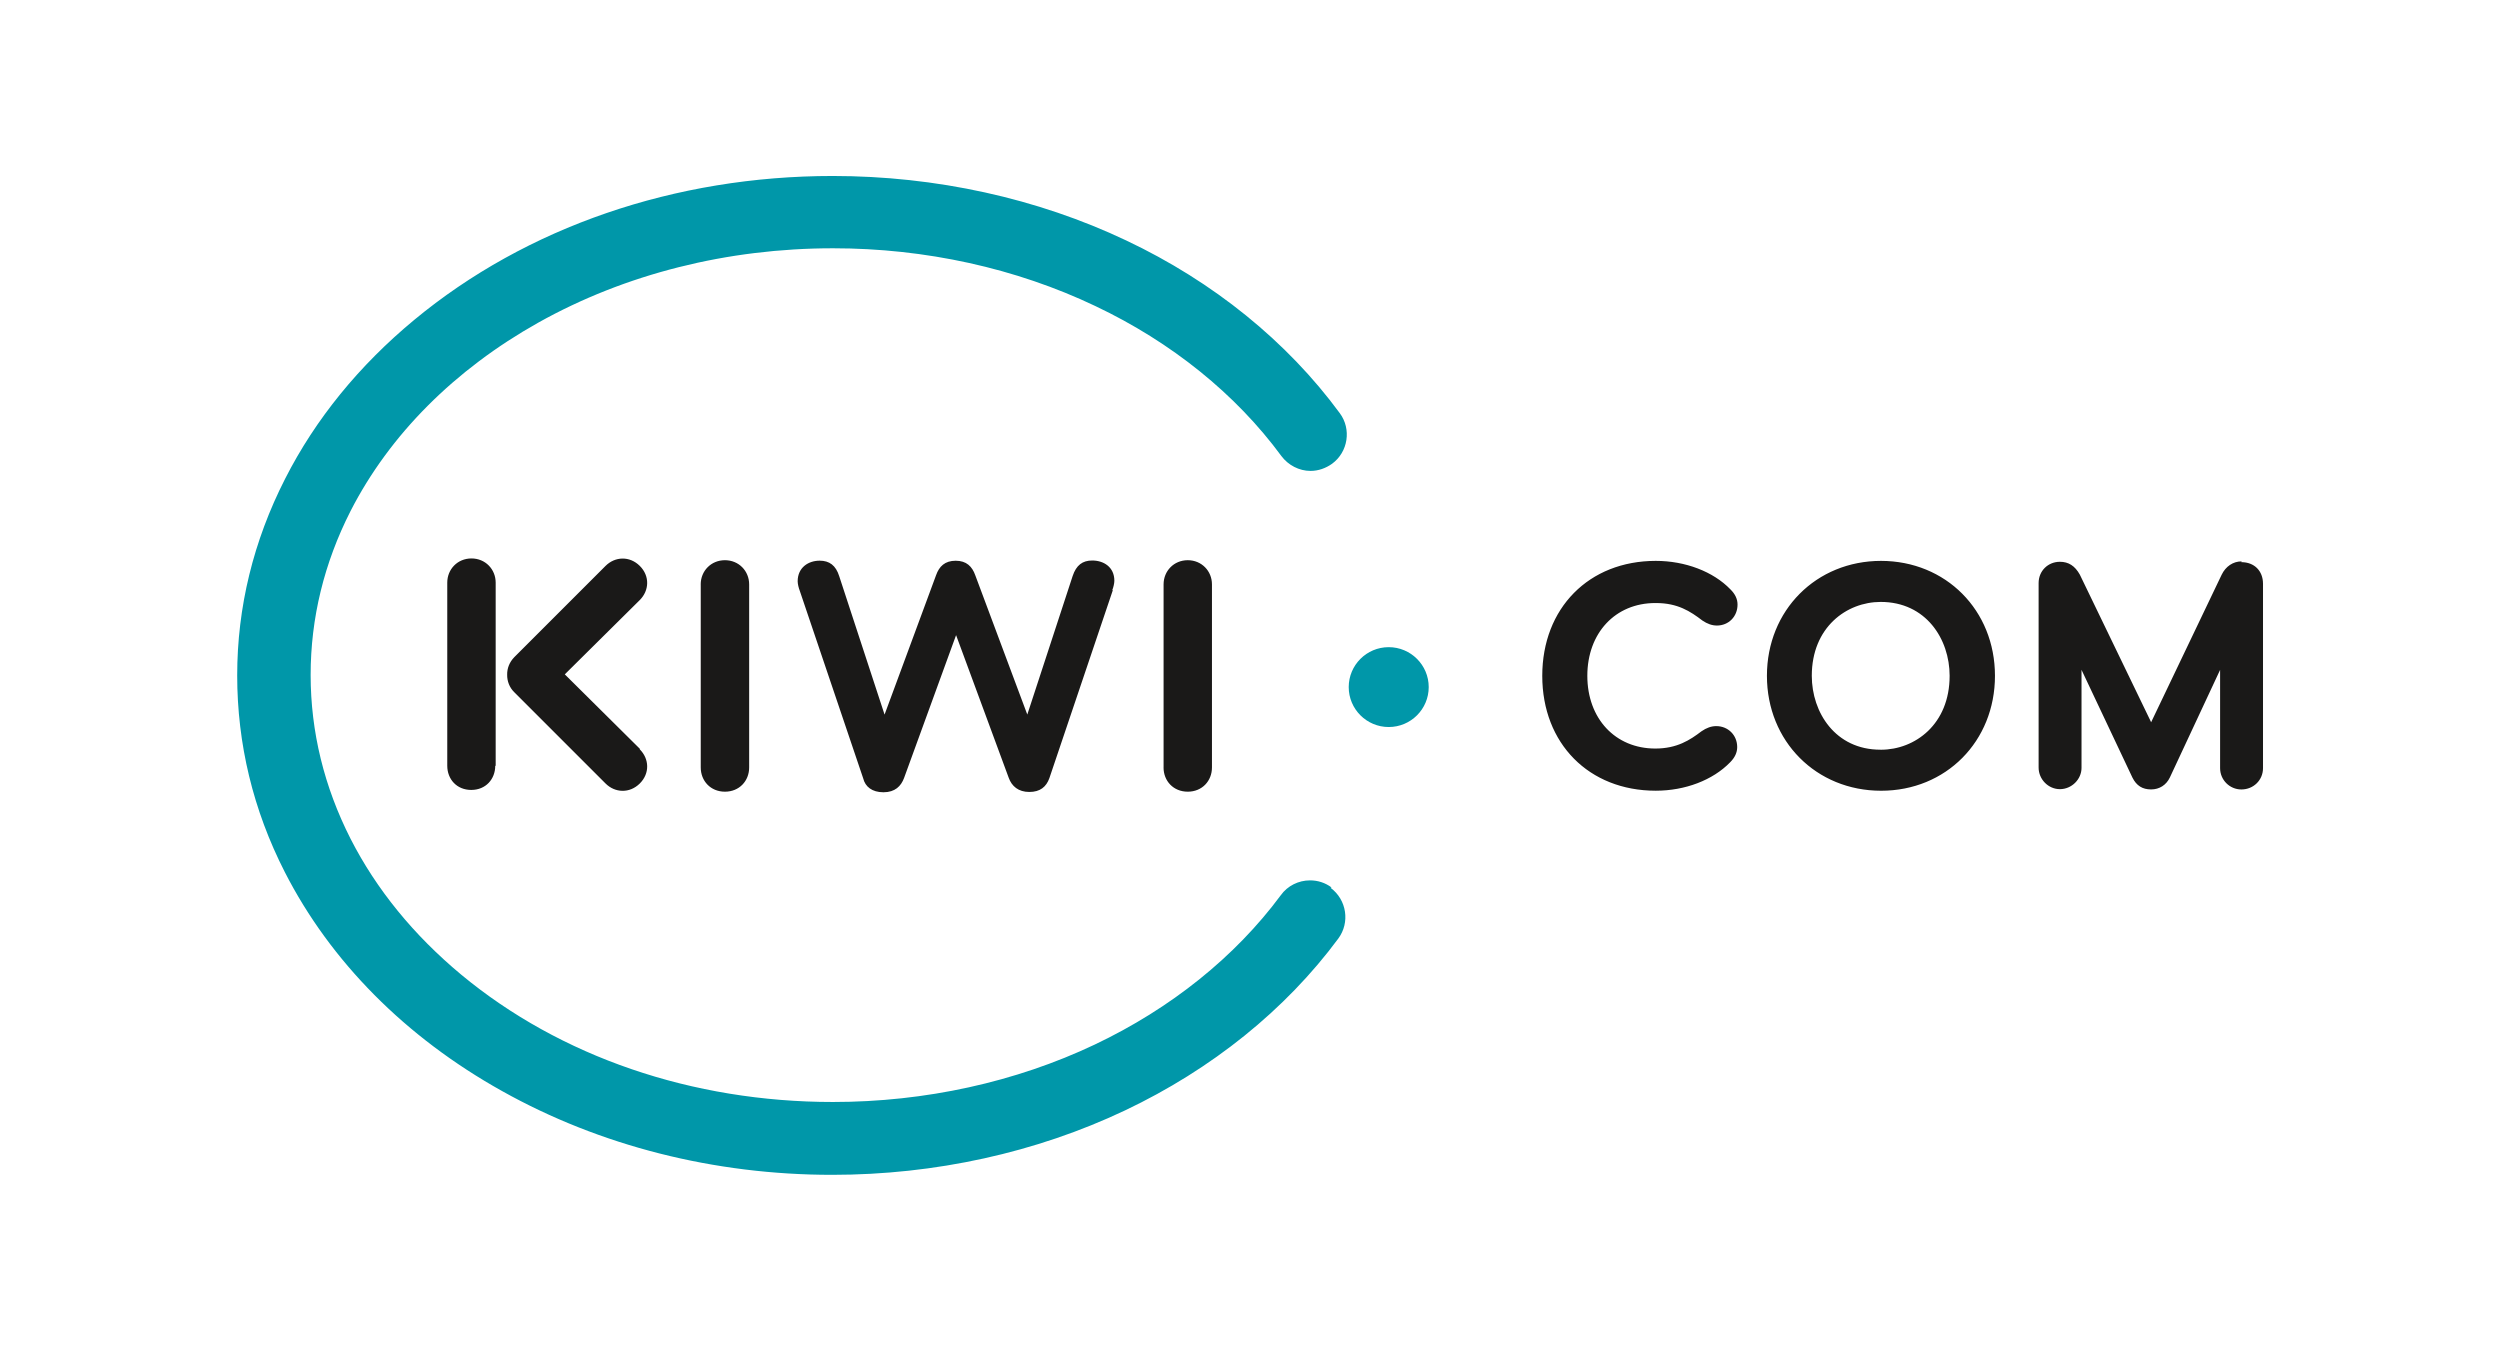
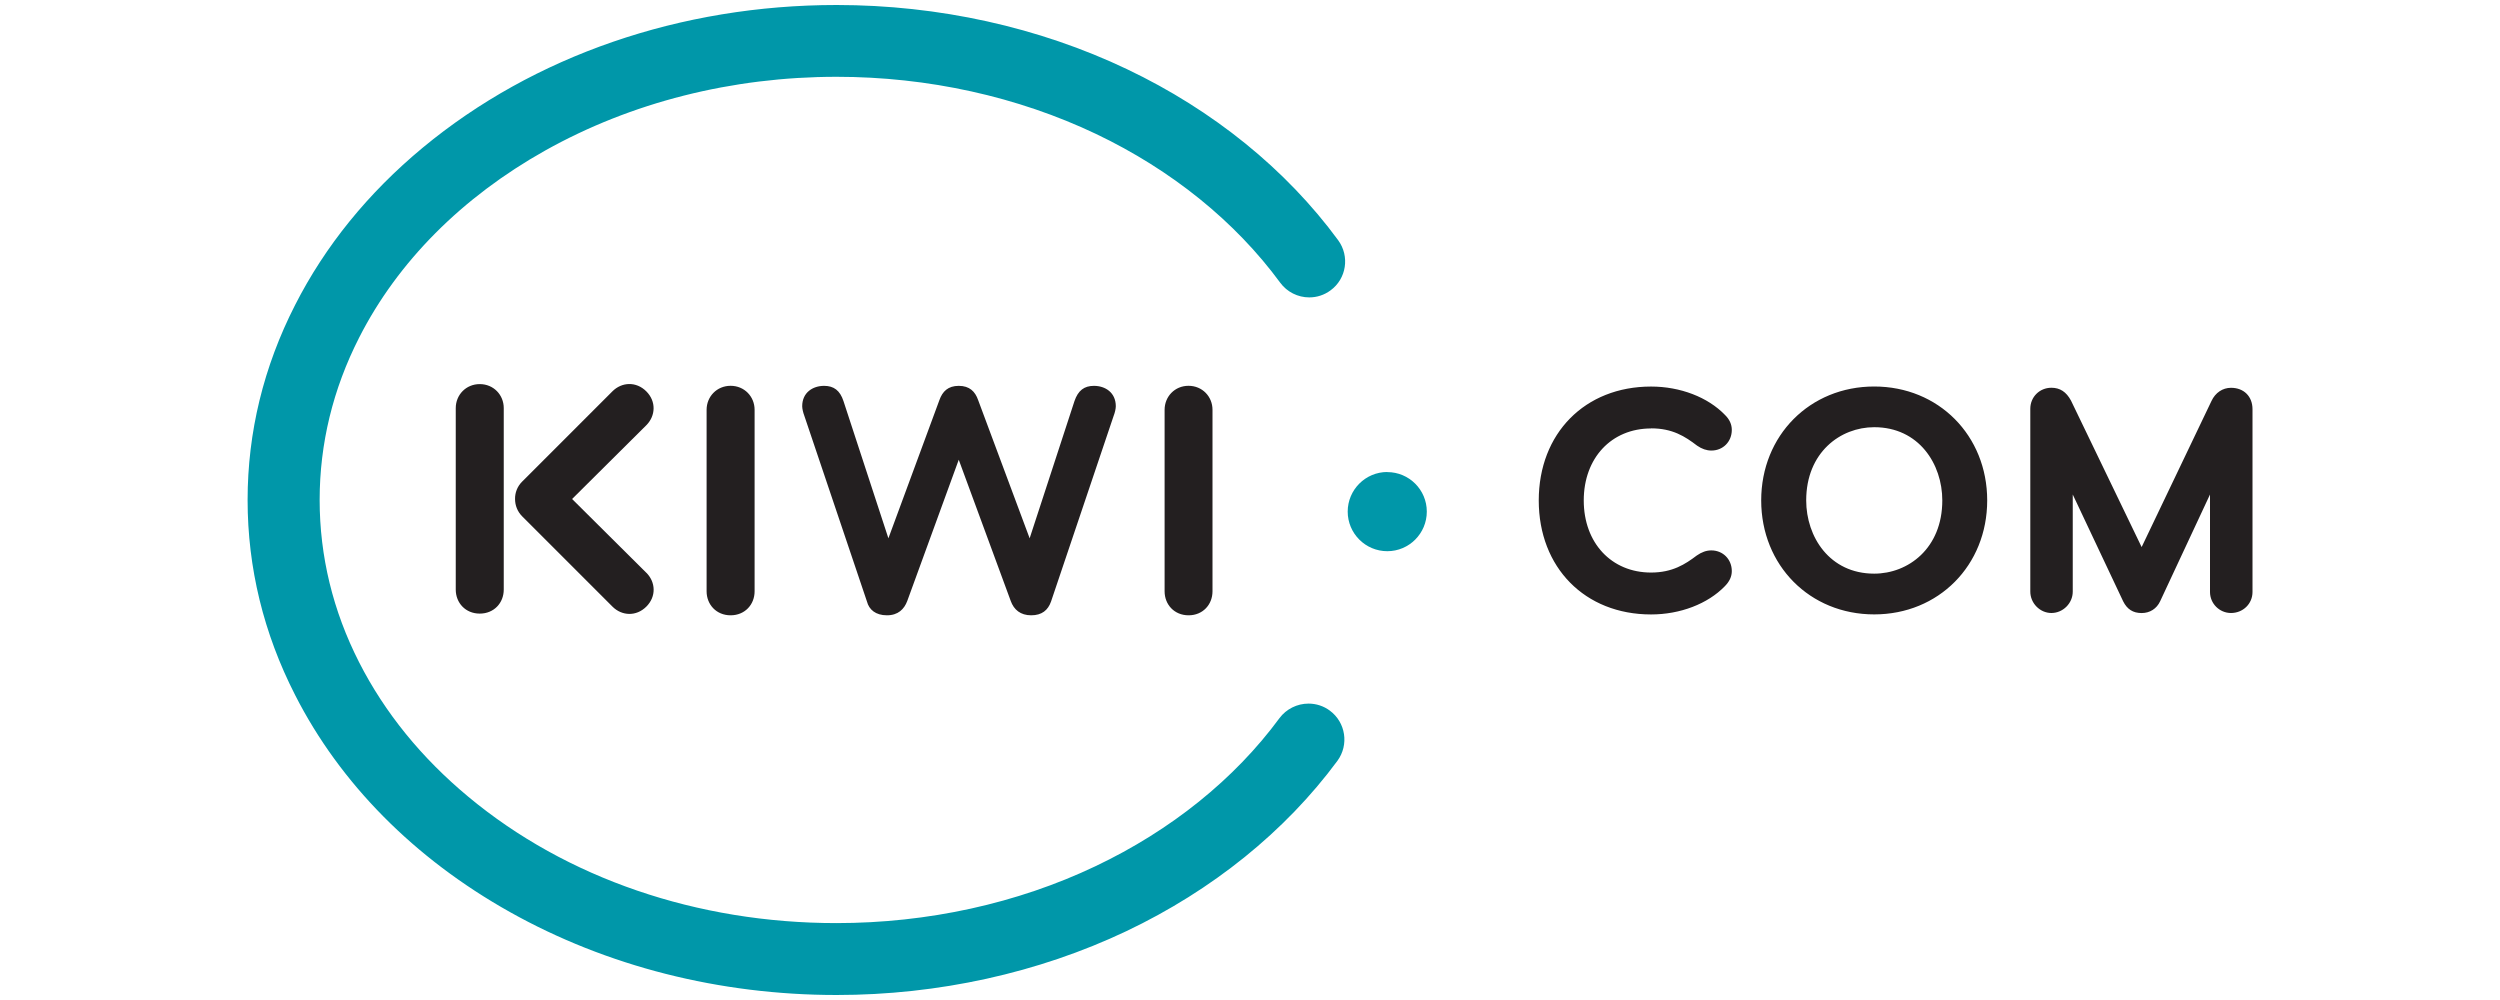
- <svg xmlns="http://www.w3.org/2000/svg" width="740" height="400" viewBox="0 0 740 400">
-   <g fill="none" fill-rule="evenodd">
-     <path fill="#1A1918" d="M329.25 174.65c.3-.76.6-1.98.6-2.74 0-4.1-3.2-6-6.55-6-2.9 0-4.73 1.4-5.8 4.6l-13.42 41-15.4-41.23c-.92-2.6-2.6-4.3-5.8-4.3-3.2 0-4.88 1.68-5.8 4.27l-15.25 41.27-13.42-40.96c-1-3.2-2.9-4.6-5.8-4.6-3.3 0-6.5 2-6.5 6.1 0 .77.3 2 .6 2.75l18.8 55.6c.6 2.44 2.6 4.1 6 4.1s5.2-1.8 6.1-4.24L283 188l15.57 42.2c.9 2.54 2.9 4.22 6.1 4.22 3.2 0 5.03-1.5 5.95-4.1l18.77-55.6zm-139.87 46.98l-22.2-22.02 22.2-22c2.8-2.8 3.02-7.1 0-10.1s-7.33-2.8-10.14 0l-27 27c-1.45 1.5-2.15 3.3-2.12 5.2-.03 1.9.67 3.8 2.12 5.2l27 27c2.8 2.8 7.12 3 10.14 0 3.02-3 2.8-7.3 0-10.1zm-42.66 5.04v-54.2c0-3.97-3.05-7.17-7.17-7.17s-7.16 3.2-7.16 7.16v54.2c0 3.97 2.8 7.16 7.1 7.16s7.1-3.2 7.1-7.15zm60.7-53.7v54.2c0 3.97 2.9 7.17 7.16 7.17 4.27 0 7.17-3.2 7.17-7.16v-54.2c0-3.96-3.05-7.16-7.17-7.16s-7.17 3.2-7.17 7.15zm137 54.2v-54.2c0-3.95 3.04-7.15 7.16-7.15 4.1 0 7.16 3.2 7.16 7.15v54.2c0 3.97-2.9 7.17-7.16 7.17-4.28 0-7.17-3.2-7.17-7.16zm319.03-60.77c3.82 0 6.4 2.57 6.4 6.4v54.58c0 3.53-2.82 6.3-6.4 6.3-3.48 0-6.3-2.83-6.3-6.3v-29.1l-14.87 31.85c-1.07 2.25-3.1 3.54-5.55 3.54-2.57 0-4.33-1.1-5.53-3.5l-15.07-31.9v29.02c0 3.4-2.93 6.3-6.4 6.3-3.42 0-6.3-2.9-6.3-6.4v-54.6c0-3.6 2.77-6.3 6.3-6.3 2.57 0 4.44 1.2 5.9 3.8l20.92 43.3.18.4 20.88-43.67c1.2-2.48 3.4-3.95 5.9-3.95zm-106.72-.38c19.26 0 33.78 14.62 33.78 34.02 0 19.4-14.5 34.02-33.7 34.02-19.2 0-33.8-14.63-33.8-34.02 0-19.4 14.6-34.02 33.8-34.02zm0 55.9c10.12 0 20.36-7.52 20.36-21.88 0-10.87-7-21.87-20.4-21.87-10.1 0-20.4 7.5-20.4 21.87 0 10.87 7 21.87 20.3 21.87zm-66.75-43.42c-11.85 0-20.13 8.86-20.13 21.54s8.28 21.53 20.13 21.53c6.42 0 10.26-2.52 13.65-5.1 1.5-1.04 2.93-1.54 4.38-1.54 3.5 0 6.2 2.66 6.2 6.2 0 1.64-.7 3.12-2.1 4.52-5.1 5.26-13.3 8.4-22 8.4-19.8 0-33.6-13.98-33.6-34 0-20.04 13.8-34.03 33.6-34.03 8.7 0 17 3.15 22.1 8.44 1.4 1.38 2.1 2.85 2.1 4.5 0 3.52-2.63 6.2-6.1 6.2-1.45 0-2.85-.5-4.3-1.48-3.57-2.73-7.32-5.18-13.74-5.18z" />
-     <path fill="#0097A9" d="M393.86 262.8c4.77 3.52 5.8 10.26 2.27 15.02-15.58 21.06-37.4 38.65-63.12 50.86-26.3 12.48-56.2 19.07-86.7 19.07-34.9 0-68.7-8.57-97.7-24.8-28.6-15.95-50.8-38.37-64.3-64.8-9.4-18.4-14.1-38-14.1-58.23 0-20.2 4.8-39.8 14.2-58.23 9-17.7 21.9-33.5 38.2-47 33.2-27.5 77.2-42.6 123.88-42.6 30.5 0 60.57 6.6 86.9 19.1 25.78 12.2 47.6 29.9 63.18 51.1 3.5 4.7 2.5 11.5-2.3 15-1.84 1.3-4.04 2.1-6.34 2.1-3.4 0-6.62-1.7-8.64-4.4-13.45-18.3-32.5-33.7-55.07-44.4-23.5-11.2-50.32-17.1-77.63-17.1-31.3 0-61.5 7.6-87.24 22-24.8 13.9-44.04 33.2-55.6 55.8-7.82 15.4-11.8 31.7-11.8 48.5s4 33.1 11.82 48.5c7.66 15 18.68 28.5 32.74 40.2 29.3 24.3 68.36 37.7 110.04 37.7 27.3 0 54.1-5.9 77.5-17 22.54-10.7 41.58-26 55.06-44.2 2-2.8 5.26-4.4 8.66-4.4 2.3 0 4.5.7 6.37 2.1zm17.2-71.24c6.53 0 11.84 5.3 11.84 11.82 0 6.52-5.3 11.82-11.84 11.82-6.53 0-11.84-5.3-11.84-11.82 0-6.52 5.3-11.82 11.84-11.82z" />
+ <svg xmlns="http://www.w3.org/2000/svg" viewBox="0 0 500 200">
+   <g stroke-width=".19">
+     <path d="M277.46 94.4c-4.37 0-7.92 3.56-7.92 7.92 0 4.37 3.55 7.92 7.92 7.92 4.36 0 7.9-3.55 7.9-7.92 0-4.36-3.54-7.9-7.9-7.9" fill="#0097a9" />
+     <path d="M222.76 83.08c.2-.5.4-1.32.4-1.83 0-2.76-2.13-4.08-4.37-4.08-1.95 0-3.17.92-3.9 3.06l-8.96 27.43-10.3-27.64c-.6-1.73-1.73-2.85-3.88-2.85-2.14 0-3.26 1.12-3.87 2.85l-10.2 27.64-8.98-27.43c-.7-2.14-1.94-3.06-3.88-3.06-2.24 0-4.38 1.32-4.38 4.08 0 .5.2 1.32.4 1.83l12.55 37.22c.42 1.63 1.74 2.76 4 2.76 2.23 0 3.45-1.23 4.06-2.86l10.3-28.25 10.4 28.25c.62 1.73 1.94 2.86 4.08 2.86 2.15 0 3.37-1.02 3.98-2.76zm-93.5 31.47L114.42 99.8l14.84-14.75c1.87-1.88 2.02-4.76 0-6.78-2.02-2.02-4.9-1.88-6.78 0l-18.05 18.05c-.97.97-1.44 2.22-1.42 3.48 0 1.25.46 2.5 1.43 3.47l18.05 18.05c1.88 1.88 4.76 2.02 6.78 0 2.02-2.02 1.87-4.9 0-6.77m-28.52 3.37v-36.3c0-2.65-2.04-4.8-4.8-4.8-2.75 0-4.8 2.15-4.8 4.8v36.3c0 2.65 1.95 4.8 4.8 4.8 2.86 0 4.8-2.15 4.8-4.8m40.57-35.96v36.3c0 2.65 1.95 4.8 4.8 4.8 2.86 0 4.8-2.15 4.8-4.8v-36.3c0-2.65-2.04-4.8-4.8-4.8-2.75 0-4.8 2.15-4.8 4.8m91.6 0v36.3c0 2.65 1.94 4.8 4.8 4.8 2.85 0 4.78-2.15 4.78-4.8v-36.3c0-2.65-2.04-4.8-4.8-4.8-2.74 0-4.78 2.15-4.78 4.8m0 0v36.3c0 2.65 1.94 4.8 4.8 4.8 2.85 0 4.78-2.15 4.78-4.8v-36.3c0-2.65-2.04-4.8-4.8-4.8-2.74 0-4.78 2.15-4.78 4.8m0 0v36.3c0 2.65 1.94 4.8 4.8 4.8 2.85 0 4.78-2.15 4.78-4.8v-36.3c0-2.65-2.04-4.8-4.8-4.8-2.74 0-4.78 2.15-4.78 4.8m0 0v36.3c0 2.65 1.94 4.8 4.8 4.8 2.85 0 4.78-2.15 4.78-4.8v-36.3c0-2.65-2.04-4.8-4.8-4.8-2.74 0-4.78 2.15-4.78 4.8" fill="#231f20" />
+     <path d="M265.96 142.12c-1.24-.92-2.72-1.4-4.26-1.4-2.27 0-4.44 1.08-5.8 2.9-9 12.23-21.73 22.46-36.8 29.62-15.65 7.45-33.56 11.38-51.82 11.38-27.86 0-54-8.96-73.57-25.23-9.4-7.8-16.76-16.87-21.88-26.92-5.25-10.3-7.9-21.23-7.9-32.48 0-11.24 2.65-22.17 7.9-32.47 7.7-15.15 20.57-28.08 37.18-37.4 17.22-9.65 37.38-14.76 58.32-14.76 18.26 0 36.2 3.96 51.9 11.44 15.1 7.2 27.83 17.5 36.82 29.75 1.35 1.84 3.52 2.93 5.8 2.93 1.54 0 3-.48 4.25-1.4 3.2-2.33 3.88-6.84 1.53-10.04-10.4-14.16-25-26-42.22-34.2C207.8 5.44 187.7 1 167.33 1c-31.2 0-60.6 10.15-82.8 28.55C73.62 38.6 65.02 49.2 59.02 61c-6.3 12.34-9.5 25.46-9.5 39 0 13.55 3.2 26.67 9.5 39 9 17.7 23.86 32.7 42.95 43.4 19.36 10.86 41.96 16.6 65.35 16.6 20.33 0 40.37-4.42 57.96-12.77 17.2-8.18 31.78-19.95 42.2-34.06 2.35-3.2 1.67-7.7-1.52-10.05" fill="#0097a9" />
+     <path d="M330.22 85.67c4.3 0 6.8 1.63 9.2 3.46.95.66 1.9.98 2.86.98 2.32 0 4.08-1.77 4.08-4.13 0-1.1-.45-2.1-1.37-3-3.43-3.55-8.95-5.67-14.78-5.67-13.23 0-22.46 9.37-22.46 22.78 0 13.42 9.23 22.8 22.46 22.8 5.83 0 11.34-2.12 14.75-5.64.93-.94 1.4-1.93 1.4-3.03 0-2.36-1.77-4.14-4.1-4.14-.97 0-1.92.33-2.92 1.03-2.27 1.72-4.84 3.4-9.13 3.4-7.92 0-13.46-5.92-13.46-14.42s5.54-14.4 13.46-14.4M374.84 114.73c-8.93 0-13.6-7.37-13.6-14.65 0-9.6 6.84-14.64 13.6-14.64 8.94 0 13.62 7.37 13.62 14.64 0 9.62-6.85 14.65-13.62 14.65m0-37.43c-12.88 0-22.6 9.8-22.6 22.78 0 13 9.72 22.8 22.6 22.8s22.6-9.8 22.6-22.8c0-12.98-9.72-22.78-22.6-22.78M446.2 77.56c-1.67 0-3.13.98-3.9 2.63l-13.97 29.22-.13-.26-14-29.03c-.95-1.75-2.2-2.57-3.92-2.57-2.37 0-4.22 1.85-4.22 4.2v36.57c0 2.32 1.93 4.28 4.22 4.28 2.32 0 4.27-1.95 4.27-4.27V98.9l10.08 21.36c.8 1.6 1.98 2.35 3.7 2.35 1.64 0 3-.86 3.7-2.36L442 98.9v19.5c0 2.32 1.9 4.2 4.2 4.2 2.4 0 4.3-1.84 4.3-4.2V81.84c0-2.56-1.73-4.28-4.3-4.28" fill="#231f20" />
  </g>
</svg>
